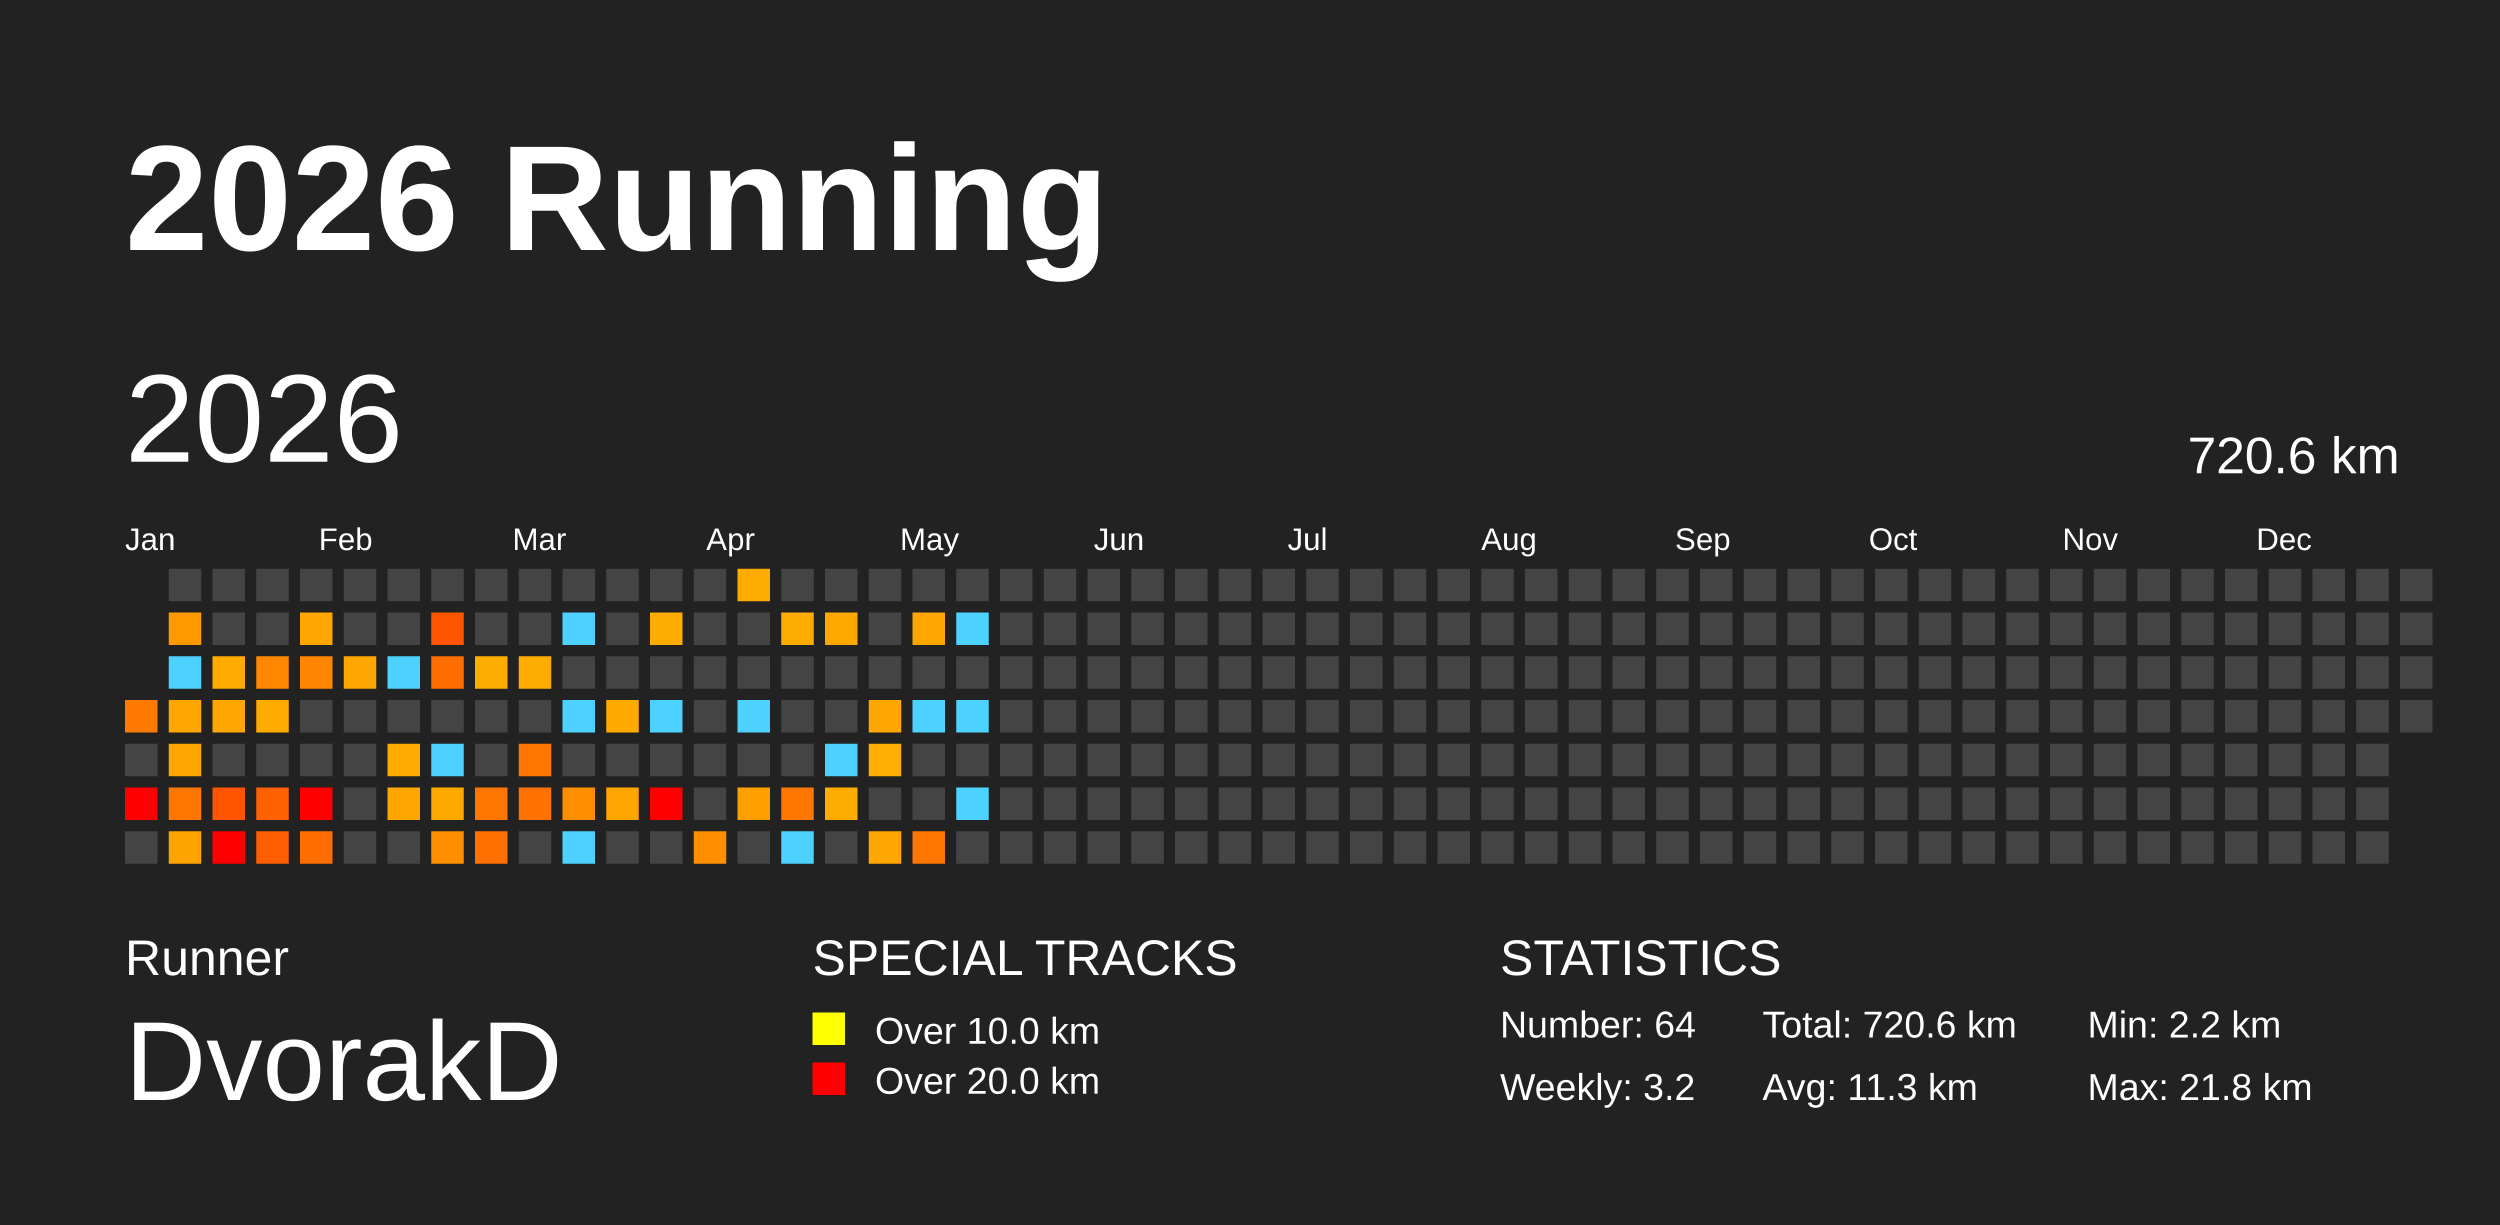
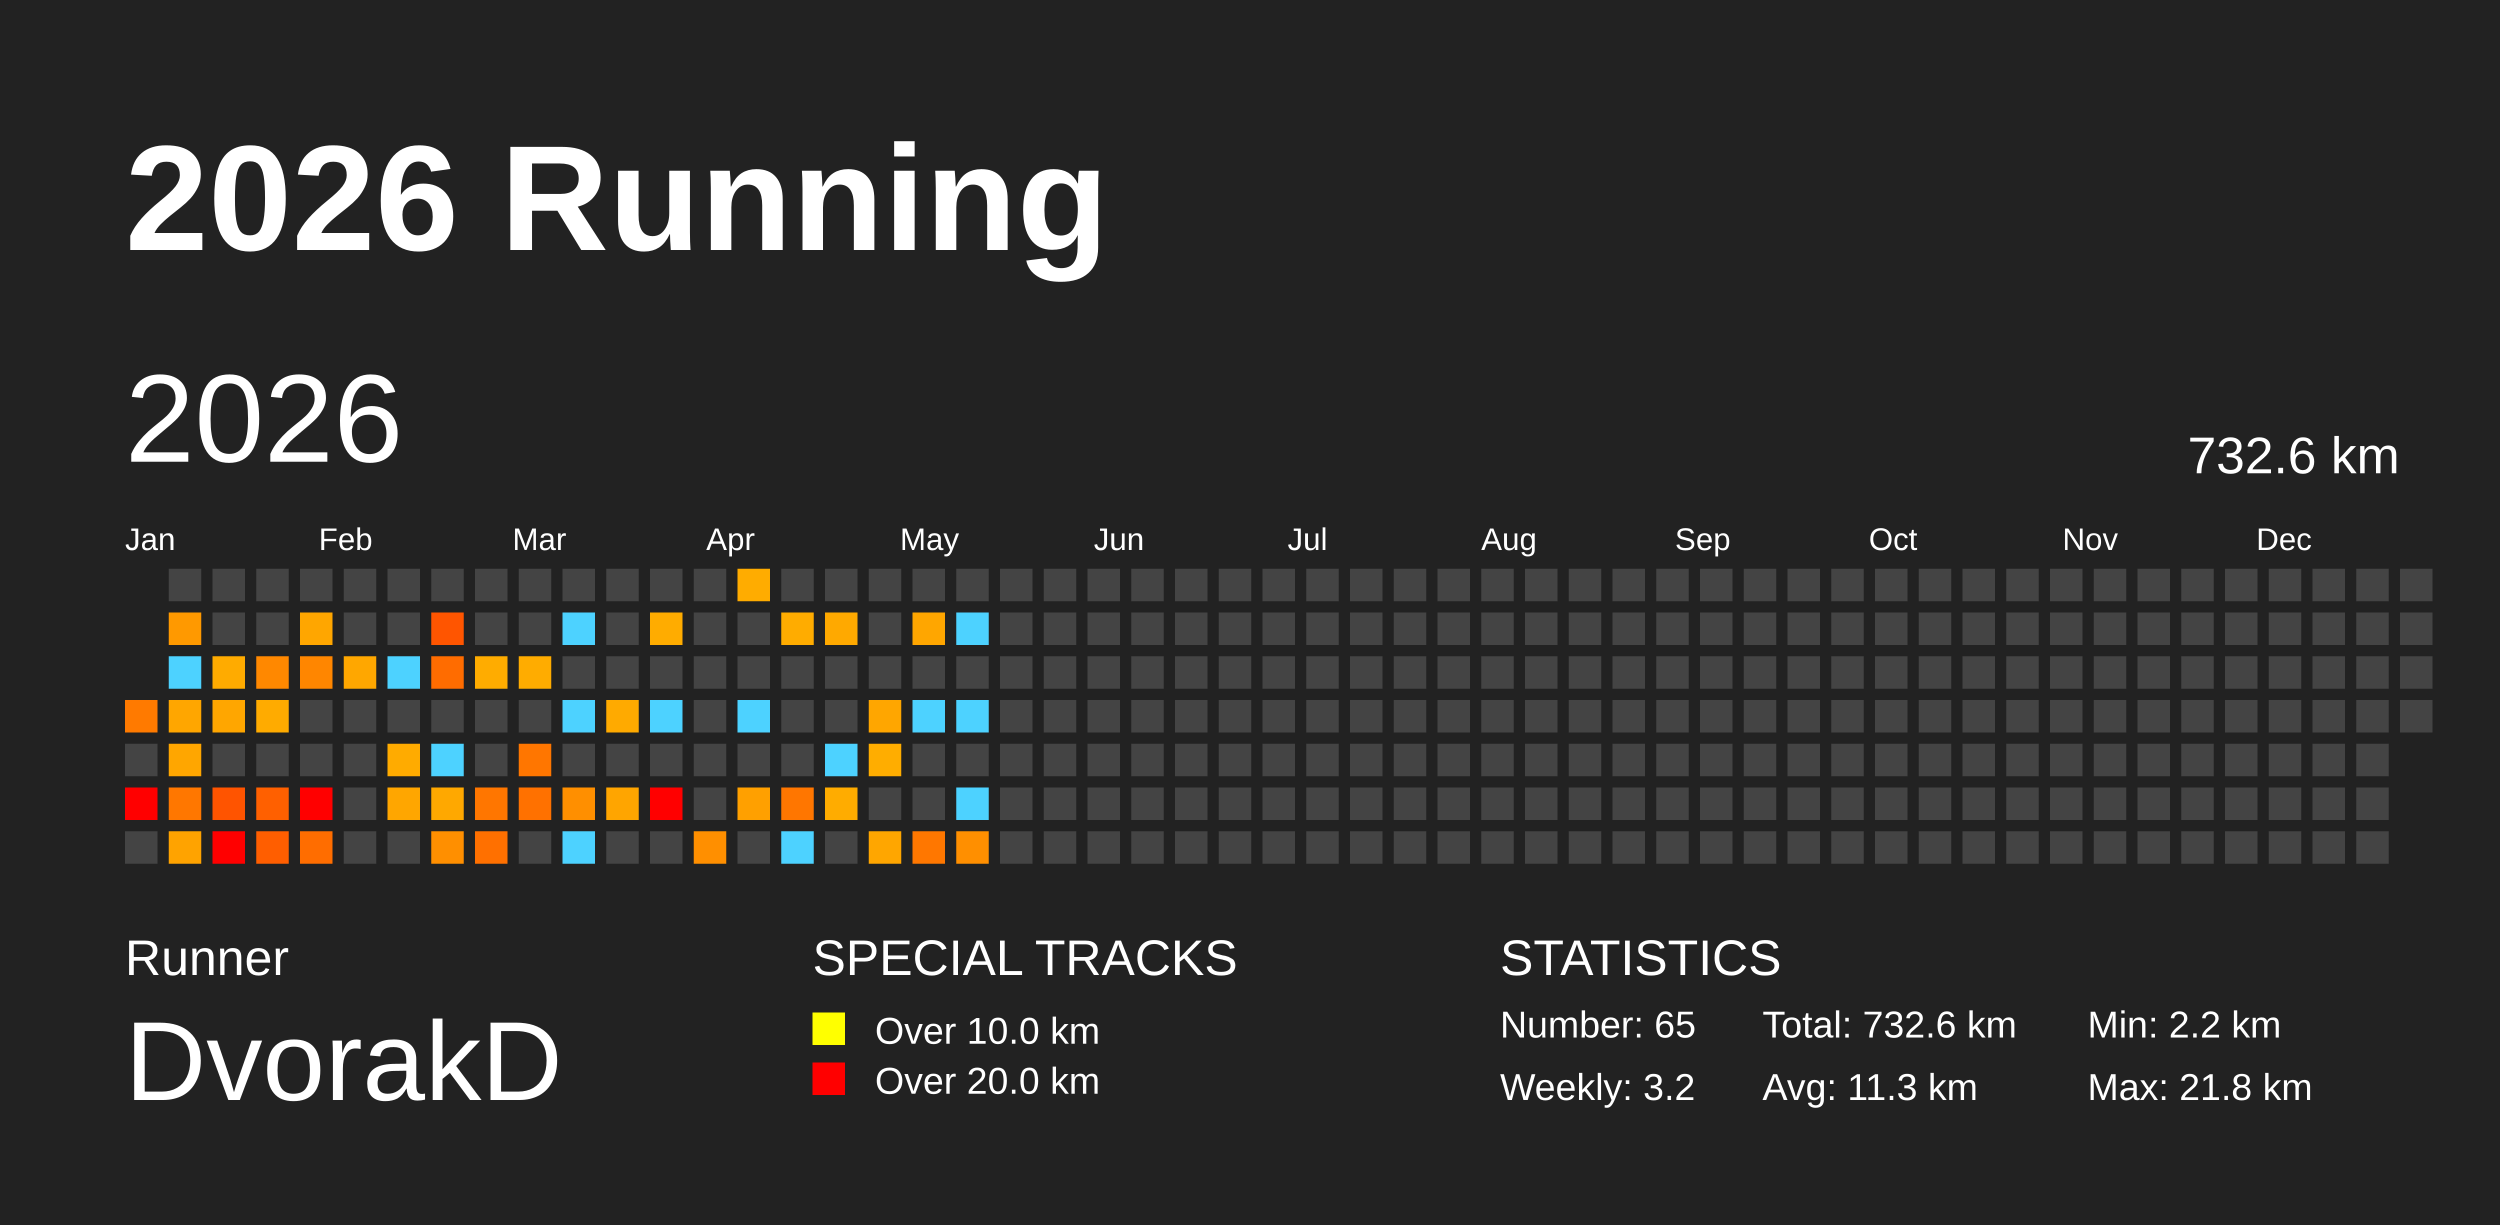
<svg xmlns="http://www.w3.org/2000/svg" baseProfile="full" height="98mm" version="1.1" viewBox="0,0,200,98" width="200mm">
  <defs />
  <rect fill="#222222" height="98" width="200" x="0" y="0" />
  <text fill="#FFFFFF" style="font-size:12px; font-family:Arial; font-weight:bold;" x="10" y="20">2026 Running</text>
  <text fill="#FFFFFF" style="font-size:4px; font-family:Arial" x="10" y="78">Runner</text>
  <text fill="#FFFFFF" style="font-size:9px; font-family:Arial" x="10" y="88">DvorakD</text>
  <text fill="#FFFFFF" style="font-size:4px; font-family:Arial" x="65" y="78">SPECIAL TRACKS</text>
  <rect fill="yellow" height="2.6" width="2.6" x="65" y="81" />
  <text fill="#FFFFFF" style="font-size:3px; font-family:Arial" x="70" y="83.5">Over 10.0 km</text>
  <rect fill="red" height="2.6" width="2.6" x="65" y="85" />
  <text fill="#FFFFFF" style="font-size:3px; font-family:Arial" x="70" y="87.5">Over 20.0 km</text>
  <text fill="#FFFFFF" style="font-size:4px; font-family:Arial" x="120" y="78">STATISTICS</text>
-   <text fill="#FFFFFF" style="font-size:3px; font-family:Arial" x="120" y="83">Number: 64</text>
+   <text fill="#FFFFFF" style="font-size:3px; font-family:Arial" x="120" y="83">Number: 65</text>
  <text fill="#FFFFFF" style="font-size:3px; font-family:Arial" x="120" y="88">Weekly: 3.2</text>
-   <text fill="#FFFFFF" style="font-size:3px; font-family:Arial" x="141" y="83">Total: 720.6 km</text>
+   <text fill="#FFFFFF" style="font-size:3px; font-family:Arial" x="141" y="83">Total: 732.6 km</text>
  <text fill="#FFFFFF" style="font-size:3px; font-family:Arial" x="141" y="88">Avg: 11.3 km</text>
  <text fill="#FFFFFF" style="font-size:3px; font-family:Arial" x="167" y="83">Min: 2.2 km</text>
  <text fill="#FFFFFF" style="font-size:3px; font-family:Arial" x="167" y="88">Max: 21.8 km</text>
  <text dominant-baseline="hanging" fill="#FFFFFF" style="font-size:10.0px; font-family:Arial;" x="10" y="30">2026</text>
-   <text dominant-baseline="hanging" fill="#FFFFFF" style="font-size:4.125px; font-family:Arial;" x="175" y="35">720.6 km</text>
+   <text dominant-baseline="hanging" fill="#FFFFFF" style="font-size:4.125px; font-family:Arial;" x="175" y="35">732.6 km</text>
  <text fill="#FFFFFF" style="font-size:2.5px; font-family:Arial" x="10.0" y="44">Jan</text>
  <text fill="#FFFFFF" style="font-size:2.5px; font-family:Arial" x="25.5" y="44">Feb</text>
  <text fill="#FFFFFF" style="font-size:2.5px; font-family:Arial" x="41.0" y="44">Mar</text>
  <text fill="#FFFFFF" style="font-size:2.5px; font-family:Arial" x="56.5" y="44">Apr</text>
  <text fill="#FFFFFF" style="font-size:2.5px; font-family:Arial" x="72.0" y="44">May</text>
  <text fill="#FFFFFF" style="font-size:2.5px; font-family:Arial" x="87.5" y="44">Jun</text>
  <text fill="#FFFFFF" style="font-size:2.5px; font-family:Arial" x="103.0" y="44">Jul</text>
  <text fill="#FFFFFF" style="font-size:2.5px; font-family:Arial" x="118.5" y="44">Aug</text>
  <text fill="#FFFFFF" style="font-size:2.5px; font-family:Arial" x="134.0" y="44">Sep</text>
  <text fill="#FFFFFF" style="font-size:2.5px; font-family:Arial" x="149.5" y="44">Oct</text>
  <text fill="#FFFFFF" style="font-size:2.5px; font-family:Arial" x="165.0" y="44">Nov</text>
  <text fill="#FFFFFF" style="font-size:2.5px; font-family:Arial" x="180.5" y="44">Dec</text>
  <rect fill="#ff7a00" height="2.6" width="2.6" x="10.0" y="56.0" />
  <rect fill="#444444" height="2.6" width="2.6" x="10.0" y="59.5" />
  <rect fill="red" height="2.6" width="2.6" x="10.0" y="63.0" />
  <rect fill="#444444" height="2.6" width="2.6" x="10.0" y="66.5" />
  <rect fill="#444444" height="2.6" width="2.6" x="13.5" y="45.5" />
  <rect fill="#ff9900" height="2.6" width="2.6" x="13.5" y="49.0" />
  <rect fill="#4dd2ff" height="2.6" width="2.6" x="13.5" y="52.5" />
  <rect fill="#ffa600" height="2.6" width="2.6" x="13.5" y="56.0" />
  <rect fill="#ffa600" height="2.6" width="2.6" x="13.5" y="59.5" />
  <rect fill="#ff7700" height="2.6" width="2.6" x="13.5" y="63.0" />
  <rect fill="#ffa300" height="2.6" width="2.6" x="13.5" y="66.5" />
  <rect fill="#444444" height="2.6" width="2.6" x="17.0" y="45.5" />
  <rect fill="#444444" height="2.6" width="2.6" x="17.0" y="49.0" />
  <rect fill="#ffab00" height="2.6" width="2.6" x="17.0" y="52.5" />
  <rect fill="#ffa600" height="2.6" width="2.6" x="17.0" y="56.0" />
  <rect fill="#444444" height="2.6" width="2.6" x="17.0" y="59.5" />
  <rect fill="#ff5400" height="2.6" width="2.6" x="17.0" y="63.0" />
  <rect fill="red" height="2.6" width="2.6" x="17.0" y="66.5" />
  <rect fill="#444444" height="2.6" width="2.6" x="20.5" y="45.5" />
  <rect fill="#444444" height="2.6" width="2.6" x="20.5" y="49.0" />
  <rect fill="#ff8800" height="2.6" width="2.6" x="20.5" y="52.5" />
  <rect fill="#ffab00" height="2.6" width="2.6" x="20.5" y="56.0" />
  <rect fill="#444444" height="2.6" width="2.6" x="20.5" y="59.5" />
  <rect fill="#ff6000" height="2.6" width="2.6" x="20.5" y="63.0" />
  <rect fill="#ff5e00" height="2.6" width="2.6" x="20.5" y="66.5" />
  <rect fill="#444444" height="2.6" width="2.6" x="24.0" y="45.5" />
  <rect fill="#ffa600" height="2.6" width="2.6" x="24.0" y="49.0" />
  <rect fill="#ff8600" height="2.6" width="2.6" x="24.0" y="52.5" />
  <rect fill="#444444" height="2.6" width="2.6" x="24.0" y="56.0" />
  <rect fill="#444444" height="2.6" width="2.6" x="24.0" y="59.5" />
  <rect fill="red" height="2.6" width="2.6" x="24.0" y="63.0" />
  <rect fill="#ff6d00" height="2.6" width="2.6" x="24.0" y="66.5" />
  <rect fill="#444444" height="2.6" width="2.6" x="27.5" y="45.5" />
  <rect fill="#444444" height="2.6" width="2.6" x="27.5" y="49.0" />
  <rect fill="#ffa700" height="2.6" width="2.6" x="27.5" y="52.5" />
  <rect fill="#444444" height="2.6" width="2.6" x="27.5" y="56.0" />
  <rect fill="#444444" height="2.6" width="2.6" x="27.5" y="59.5" />
  <rect fill="#444444" height="2.6" width="2.6" x="27.5" y="63.0" />
  <rect fill="#444444" height="2.6" width="2.6" x="27.5" y="66.5" />
  <rect fill="#444444" height="2.6" width="2.6" x="31.0" y="45.5" />
  <rect fill="#444444" height="2.6" width="2.6" x="31.0" y="49.0" />
  <rect fill="#4dd2ff" height="2.6" width="2.6" x="31.0" y="52.5" />
  <rect fill="#444444" height="2.6" width="2.6" x="31.0" y="56.0" />
  <rect fill="#ffab00" height="2.6" width="2.6" x="31.0" y="59.5" />
  <rect fill="#ffa600" height="2.6" width="2.6" x="31.0" y="63.0" />
  <rect fill="#444444" height="2.6" width="2.6" x="31.0" y="66.5" />
  <rect fill="#444444" height="2.6" width="2.6" x="34.5" y="45.5" />
  <rect fill="#ff5500" height="2.6" width="2.6" x="34.5" y="49.0" />
  <rect fill="#ff6c00" height="2.6" width="2.6" x="34.5" y="52.5" />
  <rect fill="#444444" height="2.6" width="2.6" x="34.5" y="56.0" />
  <rect fill="#4dd2ff" height="2.6" width="2.6" x="34.5" y="59.5" />
  <rect fill="#ffa800" height="2.6" width="2.6" x="34.5" y="63.0" />
  <rect fill="#ff8f00" height="2.6" width="2.6" x="34.5" y="66.5" />
  <rect fill="#444444" height="2.6" width="2.6" x="38.0" y="45.5" />
  <rect fill="#444444" height="2.6" width="2.6" x="38.0" y="49.0" />
  <rect fill="#ffac00" height="2.6" width="2.6" x="38.0" y="52.5" />
  <rect fill="#444444" height="2.6" width="2.6" x="38.0" y="56.0" />
  <rect fill="#444444" height="2.6" width="2.6" x="38.0" y="59.5" />
  <rect fill="#ff7600" height="2.6" width="2.6" x="38.0" y="63.0" />
  <rect fill="#ff7000" height="2.6" width="2.6" x="38.0" y="66.5" />
  <rect fill="#444444" height="2.6" width="2.6" x="41.5" y="45.5" />
  <rect fill="#444444" height="2.6" width="2.6" x="41.5" y="49.0" />
  <rect fill="#ffac00" height="2.6" width="2.6" x="41.5" y="52.5" />
  <rect fill="#444444" height="2.6" width="2.6" x="41.5" y="56.0" />
  <rect fill="#ff7600" height="2.6" width="2.6" x="41.5" y="59.5" />
  <rect fill="#ff7100" height="2.6" width="2.6" x="41.5" y="63.0" />
  <rect fill="#444444" height="2.6" width="2.6" x="41.5" y="66.5" />
  <rect fill="#444444" height="2.6" width="2.6" x="45.0" y="45.5" />
  <rect fill="#4dd2ff" height="2.6" width="2.6" x="45.0" y="49.0" />
  <rect fill="#444444" height="2.6" width="2.6" x="45.0" y="52.5" />
  <rect fill="#4dd2ff" height="2.6" width="2.6" x="45.0" y="56.0" />
  <rect fill="#444444" height="2.6" width="2.6" x="45.0" y="59.5" />
  <rect fill="#ff8f00" height="2.6" width="2.6" x="45.0" y="63.0" />
  <rect fill="#4dd2ff" height="2.6" width="2.6" x="45.0" y="66.5" />
  <rect fill="#444444" height="2.6" width="2.6" x="48.5" y="45.5" />
  <rect fill="#444444" height="2.6" width="2.6" x="48.5" y="49.0" />
  <rect fill="#444444" height="2.6" width="2.6" x="48.5" y="52.5" />
  <rect fill="#ffaa00" height="2.6" width="2.6" x="48.5" y="56.0" />
  <rect fill="#444444" height="2.6" width="2.6" x="48.5" y="59.5" />
  <rect fill="#ffa500" height="2.6" width="2.6" x="48.5" y="63.0" />
  <rect fill="#444444" height="2.6" width="2.6" x="48.5" y="66.5" />
  <rect fill="#444444" height="2.6" width="2.6" x="52.0" y="45.5" />
  <rect fill="#ffac00" height="2.6" width="2.6" x="52.0" y="49.0" />
  <rect fill="#444444" height="2.6" width="2.6" x="52.0" y="52.5" />
  <rect fill="#4dd2ff" height="2.6" width="2.6" x="52.0" y="56.0" />
  <rect fill="#444444" height="2.6" width="2.6" x="52.0" y="59.5" />
  <rect fill="red" height="2.6" width="2.6" x="52.0" y="63.0" />
  <rect fill="#444444" height="2.6" width="2.6" x="52.0" y="66.5" />
  <rect fill="#444444" height="2.6" width="2.6" x="55.5" y="45.5" />
  <rect fill="#444444" height="2.6" width="2.6" x="55.5" y="49.0" />
  <rect fill="#444444" height="2.6" width="2.6" x="55.5" y="52.5" />
  <rect fill="#444444" height="2.6" width="2.6" x="55.5" y="56.0" />
  <rect fill="#444444" height="2.6" width="2.6" x="55.5" y="59.5" />
  <rect fill="#444444" height="2.6" width="2.6" x="55.5" y="63.0" />
  <rect fill="#ff8f00" height="2.6" width="2.6" x="55.5" y="66.5" />
  <rect fill="#ffac00" height="2.6" width="2.6" x="59.0" y="45.5" />
  <rect fill="#444444" height="2.6" width="2.6" x="59.0" y="49.0" />
  <rect fill="#444444" height="2.6" width="2.6" x="59.0" y="52.5" />
  <rect fill="#4dd2ff" height="2.6" width="2.6" x="59.0" y="56.0" />
  <rect fill="#444444" height="2.6" width="2.6" x="59.0" y="59.5" />
  <rect fill="#ffa000" height="2.6" width="2.6" x="59.0" y="63.0" />
  <rect fill="#444444" height="2.6" width="2.6" x="59.0" y="66.5" />
  <rect fill="#444444" height="2.6" width="2.6" x="62.5" y="45.5" />
  <rect fill="#ffac00" height="2.6" width="2.6" x="62.5" y="49.0" />
  <rect fill="#444444" height="2.6" width="2.6" x="62.5" y="52.5" />
  <rect fill="#444444" height="2.6" width="2.6" x="62.5" y="56.0" />
  <rect fill="#444444" height="2.6" width="2.6" x="62.5" y="59.5" />
  <rect fill="#ff7600" height="2.6" width="2.6" x="62.5" y="63.0" />
  <rect fill="#4dd2ff" height="2.6" width="2.6" x="62.5" y="66.5" />
  <rect fill="#444444" height="2.6" width="2.6" x="66.0" y="45.5" />
  <rect fill="#ffa900" height="2.6" width="2.6" x="66.0" y="49.0" />
  <rect fill="#444444" height="2.6" width="2.6" x="66.0" y="52.5" />
  <rect fill="#444444" height="2.6" width="2.6" x="66.0" y="56.0" />
  <rect fill="#4dd2ff" height="2.6" width="2.6" x="66.0" y="59.5" />
  <rect fill="#ffac00" height="2.6" width="2.6" x="66.0" y="63.0" />
  <rect fill="#444444" height="2.6" width="2.6" x="66.0" y="66.5" />
  <rect fill="#444444" height="2.6" width="2.6" x="69.5" y="45.5" />
  <rect fill="#444444" height="2.6" width="2.6" x="69.5" y="49.0" />
  <rect fill="#444444" height="2.6" width="2.6" x="69.5" y="52.5" />
  <rect fill="#ffa600" height="2.6" width="2.6" x="69.5" y="56.0" />
  <rect fill="#ffad00" height="2.6" width="2.6" x="69.5" y="59.5" />
  <rect fill="#444444" height="2.6" width="2.6" x="69.5" y="63.0" />
  <rect fill="#ffa600" height="2.6" width="2.6" x="69.5" y="66.5" />
  <rect fill="#444444" height="2.6" width="2.6" x="73.0" y="45.5" />
  <rect fill="#ffa600" height="2.6" width="2.6" x="73.0" y="49.0" />
  <rect fill="#444444" height="2.6" width="2.6" x="73.0" y="52.5" />
  <rect fill="#4dd2ff" height="2.6" width="2.6" x="73.0" y="56.0" />
  <rect fill="#444444" height="2.6" width="2.6" x="73.0" y="59.5" />
  <rect fill="#444444" height="2.6" width="2.6" x="73.0" y="63.0" />
  <rect fill="#ff7700" height="2.6" width="2.6" x="73.0" y="66.5" />
  <rect fill="#444444" height="2.6" width="2.6" x="76.5" y="45.5" />
  <rect fill="#4dd2ff" height="2.6" width="2.6" x="76.5" y="49.0" />
  <rect fill="#444444" height="2.6" width="2.6" x="76.5" y="52.5" />
  <rect fill="#4dd2ff" height="2.6" width="2.6" x="76.5" y="56.0" />
  <rect fill="#444444" height="2.6" width="2.6" x="76.5" y="59.5" />
  <rect fill="#4dd2ff" height="2.6" width="2.6" x="76.5" y="63.0" />
-   <rect fill="#444444" height="2.6" width="2.6" x="76.5" y="66.5" />
+   <rect fill="#ff8f00" height="2.6" width="2.6" x="76.5" y="66.5" />
  <rect fill="#444444" height="2.6" width="2.6" x="80.0" y="45.5" />
  <rect fill="#444444" height="2.6" width="2.6" x="80.0" y="49.0" />
  <rect fill="#444444" height="2.6" width="2.6" x="80.0" y="52.5" />
  <rect fill="#444444" height="2.6" width="2.6" x="80.0" y="56.0" />
  <rect fill="#444444" height="2.6" width="2.6" x="80.0" y="59.5" />
  <rect fill="#444444" height="2.6" width="2.6" x="80.0" y="63.0" />
  <rect fill="#444444" height="2.6" width="2.6" x="80.0" y="66.5" />
  <rect fill="#444444" height="2.6" width="2.6" x="83.5" y="45.5" />
  <rect fill="#444444" height="2.6" width="2.6" x="83.5" y="49.0" />
  <rect fill="#444444" height="2.6" width="2.6" x="83.5" y="52.5" />
  <rect fill="#444444" height="2.6" width="2.6" x="83.5" y="56.0" />
  <rect fill="#444444" height="2.6" width="2.6" x="83.5" y="59.5" />
  <rect fill="#444444" height="2.6" width="2.6" x="83.5" y="63.0" />
  <rect fill="#444444" height="2.6" width="2.6" x="83.5" y="66.5" />
  <rect fill="#444444" height="2.6" width="2.6" x="87.0" y="45.5" />
  <rect fill="#444444" height="2.6" width="2.6" x="87.0" y="49.0" />
  <rect fill="#444444" height="2.6" width="2.6" x="87.0" y="52.5" />
  <rect fill="#444444" height="2.6" width="2.6" x="87.0" y="56.0" />
  <rect fill="#444444" height="2.6" width="2.6" x="87.0" y="59.5" />
  <rect fill="#444444" height="2.6" width="2.6" x="87.0" y="63.0" />
  <rect fill="#444444" height="2.6" width="2.6" x="87.0" y="66.5" />
  <rect fill="#444444" height="2.6" width="2.6" x="90.5" y="45.5" />
  <rect fill="#444444" height="2.6" width="2.6" x="90.5" y="49.0" />
  <rect fill="#444444" height="2.6" width="2.6" x="90.5" y="52.5" />
  <rect fill="#444444" height="2.6" width="2.6" x="90.5" y="56.0" />
  <rect fill="#444444" height="2.6" width="2.6" x="90.5" y="59.5" />
  <rect fill="#444444" height="2.6" width="2.6" x="90.5" y="63.0" />
  <rect fill="#444444" height="2.6" width="2.6" x="90.5" y="66.5" />
  <rect fill="#444444" height="2.6" width="2.6" x="94.0" y="45.5" />
  <rect fill="#444444" height="2.6" width="2.6" x="94.0" y="49.0" />
  <rect fill="#444444" height="2.6" width="2.6" x="94.0" y="52.5" />
  <rect fill="#444444" height="2.6" width="2.6" x="94.0" y="56.0" />
  <rect fill="#444444" height="2.6" width="2.6" x="94.0" y="59.5" />
  <rect fill="#444444" height="2.6" width="2.6" x="94.0" y="63.0" />
  <rect fill="#444444" height="2.6" width="2.6" x="94.0" y="66.5" />
  <rect fill="#444444" height="2.6" width="2.6" x="97.5" y="45.5" />
  <rect fill="#444444" height="2.6" width="2.6" x="97.5" y="49.0" />
  <rect fill="#444444" height="2.6" width="2.6" x="97.5" y="52.5" />
  <rect fill="#444444" height="2.6" width="2.6" x="97.5" y="56.0" />
  <rect fill="#444444" height="2.6" width="2.6" x="97.5" y="59.5" />
  <rect fill="#444444" height="2.6" width="2.6" x="97.5" y="63.0" />
  <rect fill="#444444" height="2.6" width="2.6" x="97.5" y="66.5" />
  <rect fill="#444444" height="2.6" width="2.6" x="101.0" y="45.5" />
  <rect fill="#444444" height="2.6" width="2.6" x="101.0" y="49.0" />
  <rect fill="#444444" height="2.6" width="2.6" x="101.0" y="52.5" />
  <rect fill="#444444" height="2.6" width="2.6" x="101.0" y="56.0" />
  <rect fill="#444444" height="2.6" width="2.6" x="101.0" y="59.5" />
  <rect fill="#444444" height="2.6" width="2.6" x="101.0" y="63.0" />
  <rect fill="#444444" height="2.6" width="2.6" x="101.0" y="66.5" />
  <rect fill="#444444" height="2.6" width="2.6" x="104.5" y="45.5" />
  <rect fill="#444444" height="2.6" width="2.6" x="104.5" y="49.0" />
  <rect fill="#444444" height="2.6" width="2.6" x="104.5" y="52.5" />
  <rect fill="#444444" height="2.6" width="2.6" x="104.5" y="56.0" />
  <rect fill="#444444" height="2.6" width="2.6" x="104.5" y="59.5" />
  <rect fill="#444444" height="2.6" width="2.6" x="104.5" y="63.0" />
  <rect fill="#444444" height="2.6" width="2.6" x="104.5" y="66.5" />
  <rect fill="#444444" height="2.6" width="2.6" x="108.0" y="45.5" />
  <rect fill="#444444" height="2.6" width="2.6" x="108.0" y="49.0" />
  <rect fill="#444444" height="2.6" width="2.6" x="108.0" y="52.5" />
  <rect fill="#444444" height="2.6" width="2.6" x="108.0" y="56.0" />
  <rect fill="#444444" height="2.6" width="2.6" x="108.0" y="59.5" />
  <rect fill="#444444" height="2.6" width="2.6" x="108.0" y="63.0" />
  <rect fill="#444444" height="2.6" width="2.6" x="108.0" y="66.5" />
  <rect fill="#444444" height="2.6" width="2.6" x="111.5" y="45.5" />
  <rect fill="#444444" height="2.6" width="2.6" x="111.5" y="49.0" />
  <rect fill="#444444" height="2.6" width="2.6" x="111.5" y="52.5" />
  <rect fill="#444444" height="2.6" width="2.6" x="111.5" y="56.0" />
  <rect fill="#444444" height="2.6" width="2.6" x="111.5" y="59.5" />
  <rect fill="#444444" height="2.6" width="2.6" x="111.5" y="63.0" />
  <rect fill="#444444" height="2.6" width="2.6" x="111.5" y="66.5" />
  <rect fill="#444444" height="2.6" width="2.6" x="115.0" y="45.5" />
  <rect fill="#444444" height="2.6" width="2.6" x="115.0" y="49.0" />
  <rect fill="#444444" height="2.6" width="2.6" x="115.0" y="52.5" />
  <rect fill="#444444" height="2.6" width="2.6" x="115.0" y="56.0" />
  <rect fill="#444444" height="2.6" width="2.6" x="115.0" y="59.5" />
  <rect fill="#444444" height="2.6" width="2.6" x="115.0" y="63.0" />
  <rect fill="#444444" height="2.6" width="2.6" x="115.0" y="66.5" />
  <rect fill="#444444" height="2.6" width="2.6" x="118.5" y="45.5" />
  <rect fill="#444444" height="2.6" width="2.6" x="118.5" y="49.0" />
  <rect fill="#444444" height="2.6" width="2.6" x="118.5" y="52.5" />
  <rect fill="#444444" height="2.6" width="2.6" x="118.5" y="56.0" />
  <rect fill="#444444" height="2.6" width="2.6" x="118.5" y="59.5" />
  <rect fill="#444444" height="2.6" width="2.6" x="118.5" y="63.0" />
  <rect fill="#444444" height="2.6" width="2.6" x="118.5" y="66.5" />
  <rect fill="#444444" height="2.6" width="2.6" x="122.0" y="45.5" />
  <rect fill="#444444" height="2.6" width="2.6" x="122.0" y="49.0" />
  <rect fill="#444444" height="2.6" width="2.6" x="122.0" y="52.5" />
  <rect fill="#444444" height="2.6" width="2.6" x="122.0" y="56.0" />
  <rect fill="#444444" height="2.6" width="2.6" x="122.0" y="59.5" />
  <rect fill="#444444" height="2.6" width="2.6" x="122.0" y="63.0" />
  <rect fill="#444444" height="2.6" width="2.6" x="122.0" y="66.5" />
  <rect fill="#444444" height="2.6" width="2.6" x="125.5" y="45.5" />
  <rect fill="#444444" height="2.6" width="2.6" x="125.5" y="49.0" />
  <rect fill="#444444" height="2.6" width="2.6" x="125.5" y="52.5" />
  <rect fill="#444444" height="2.6" width="2.6" x="125.5" y="56.0" />
  <rect fill="#444444" height="2.6" width="2.6" x="125.5" y="59.5" />
  <rect fill="#444444" height="2.6" width="2.6" x="125.5" y="63.0" />
  <rect fill="#444444" height="2.6" width="2.6" x="125.5" y="66.5" />
  <rect fill="#444444" height="2.6" width="2.6" x="129.0" y="45.5" />
  <rect fill="#444444" height="2.6" width="2.6" x="129.0" y="49.0" />
  <rect fill="#444444" height="2.6" width="2.6" x="129.0" y="52.5" />
  <rect fill="#444444" height="2.6" width="2.6" x="129.0" y="56.0" />
  <rect fill="#444444" height="2.6" width="2.6" x="129.0" y="59.5" />
  <rect fill="#444444" height="2.6" width="2.6" x="129.0" y="63.0" />
  <rect fill="#444444" height="2.6" width="2.6" x="129.0" y="66.5" />
  <rect fill="#444444" height="2.6" width="2.6" x="132.5" y="45.5" />
  <rect fill="#444444" height="2.6" width="2.6" x="132.5" y="49.0" />
  <rect fill="#444444" height="2.6" width="2.6" x="132.5" y="52.5" />
  <rect fill="#444444" height="2.6" width="2.6" x="132.5" y="56.0" />
  <rect fill="#444444" height="2.6" width="2.6" x="132.5" y="59.5" />
  <rect fill="#444444" height="2.6" width="2.6" x="132.5" y="63.0" />
  <rect fill="#444444" height="2.6" width="2.6" x="132.5" y="66.5" />
  <rect fill="#444444" height="2.6" width="2.6" x="136.0" y="45.5" />
  <rect fill="#444444" height="2.6" width="2.6" x="136.0" y="49.0" />
  <rect fill="#444444" height="2.6" width="2.6" x="136.0" y="52.5" />
  <rect fill="#444444" height="2.6" width="2.6" x="136.0" y="56.0" />
  <rect fill="#444444" height="2.6" width="2.6" x="136.0" y="59.5" />
  <rect fill="#444444" height="2.6" width="2.6" x="136.0" y="63.0" />
  <rect fill="#444444" height="2.6" width="2.6" x="136.0" y="66.5" />
  <rect fill="#444444" height="2.6" width="2.6" x="139.5" y="45.5" />
  <rect fill="#444444" height="2.6" width="2.6" x="139.5" y="49.0" />
  <rect fill="#444444" height="2.6" width="2.6" x="139.5" y="52.5" />
  <rect fill="#444444" height="2.6" width="2.6" x="139.5" y="56.0" />
  <rect fill="#444444" height="2.6" width="2.6" x="139.5" y="59.5" />
  <rect fill="#444444" height="2.6" width="2.6" x="139.5" y="63.0" />
  <rect fill="#444444" height="2.6" width="2.6" x="139.5" y="66.5" />
  <rect fill="#444444" height="2.6" width="2.6" x="143.0" y="45.5" />
  <rect fill="#444444" height="2.6" width="2.6" x="143.0" y="49.0" />
  <rect fill="#444444" height="2.6" width="2.6" x="143.0" y="52.5" />
  <rect fill="#444444" height="2.6" width="2.6" x="143.0" y="56.0" />
  <rect fill="#444444" height="2.6" width="2.6" x="143.0" y="59.5" />
  <rect fill="#444444" height="2.6" width="2.6" x="143.0" y="63.0" />
  <rect fill="#444444" height="2.6" width="2.6" x="143.0" y="66.5" />
  <rect fill="#444444" height="2.6" width="2.6" x="146.5" y="45.5" />
  <rect fill="#444444" height="2.6" width="2.6" x="146.5" y="49.0" />
  <rect fill="#444444" height="2.6" width="2.6" x="146.5" y="52.5" />
  <rect fill="#444444" height="2.6" width="2.6" x="146.5" y="56.0" />
  <rect fill="#444444" height="2.6" width="2.6" x="146.5" y="59.5" />
  <rect fill="#444444" height="2.6" width="2.6" x="146.5" y="63.0" />
  <rect fill="#444444" height="2.6" width="2.6" x="146.5" y="66.5" />
  <rect fill="#444444" height="2.6" width="2.6" x="150.0" y="45.5" />
  <rect fill="#444444" height="2.6" width="2.6" x="150.0" y="49.0" />
  <rect fill="#444444" height="2.6" width="2.6" x="150.0" y="52.5" />
  <rect fill="#444444" height="2.6" width="2.6" x="150.0" y="56.0" />
  <rect fill="#444444" height="2.6" width="2.6" x="150.0" y="59.5" />
  <rect fill="#444444" height="2.6" width="2.6" x="150.0" y="63.0" />
  <rect fill="#444444" height="2.6" width="2.6" x="150.0" y="66.5" />
  <rect fill="#444444" height="2.6" width="2.6" x="153.5" y="45.5" />
  <rect fill="#444444" height="2.6" width="2.6" x="153.5" y="49.0" />
  <rect fill="#444444" height="2.6" width="2.6" x="153.5" y="52.5" />
  <rect fill="#444444" height="2.6" width="2.6" x="153.5" y="56.0" />
  <rect fill="#444444" height="2.6" width="2.6" x="153.5" y="59.5" />
  <rect fill="#444444" height="2.6" width="2.6" x="153.5" y="63.0" />
  <rect fill="#444444" height="2.6" width="2.6" x="153.5" y="66.5" />
  <rect fill="#444444" height="2.6" width="2.6" x="157.0" y="45.5" />
  <rect fill="#444444" height="2.6" width="2.6" x="157.0" y="49.0" />
  <rect fill="#444444" height="2.6" width="2.6" x="157.0" y="52.5" />
  <rect fill="#444444" height="2.6" width="2.6" x="157.0" y="56.0" />
  <rect fill="#444444" height="2.6" width="2.6" x="157.0" y="59.5" />
  <rect fill="#444444" height="2.6" width="2.6" x="157.0" y="63.0" />
  <rect fill="#444444" height="2.6" width="2.6" x="157.0" y="66.5" />
  <rect fill="#444444" height="2.6" width="2.6" x="160.5" y="45.5" />
  <rect fill="#444444" height="2.6" width="2.6" x="160.5" y="49.0" />
  <rect fill="#444444" height="2.6" width="2.6" x="160.5" y="52.5" />
  <rect fill="#444444" height="2.6" width="2.6" x="160.5" y="56.0" />
  <rect fill="#444444" height="2.6" width="2.6" x="160.5" y="59.5" />
  <rect fill="#444444" height="2.6" width="2.6" x="160.5" y="63.0" />
  <rect fill="#444444" height="2.6" width="2.6" x="160.5" y="66.5" />
  <rect fill="#444444" height="2.6" width="2.6" x="164.0" y="45.5" />
  <rect fill="#444444" height="2.6" width="2.6" x="164.0" y="49.0" />
  <rect fill="#444444" height="2.6" width="2.6" x="164.0" y="52.5" />
  <rect fill="#444444" height="2.6" width="2.6" x="164.0" y="56.0" />
  <rect fill="#444444" height="2.6" width="2.6" x="164.0" y="59.5" />
  <rect fill="#444444" height="2.6" width="2.6" x="164.0" y="63.0" />
  <rect fill="#444444" height="2.6" width="2.6" x="164.0" y="66.5" />
  <rect fill="#444444" height="2.6" width="2.6" x="167.5" y="45.5" />
  <rect fill="#444444" height="2.6" width="2.6" x="167.5" y="49.0" />
  <rect fill="#444444" height="2.6" width="2.6" x="167.5" y="52.5" />
  <rect fill="#444444" height="2.6" width="2.6" x="167.5" y="56.0" />
  <rect fill="#444444" height="2.6" width="2.6" x="167.5" y="59.5" />
  <rect fill="#444444" height="2.6" width="2.6" x="167.5" y="63.0" />
  <rect fill="#444444" height="2.6" width="2.6" x="167.5" y="66.5" />
  <rect fill="#444444" height="2.6" width="2.6" x="171.0" y="45.5" />
  <rect fill="#444444" height="2.6" width="2.6" x="171.0" y="49.0" />
  <rect fill="#444444" height="2.6" width="2.6" x="171.0" y="52.5" />
  <rect fill="#444444" height="2.6" width="2.6" x="171.0" y="56.0" />
  <rect fill="#444444" height="2.6" width="2.6" x="171.0" y="59.5" />
  <rect fill="#444444" height="2.6" width="2.6" x="171.0" y="63.0" />
  <rect fill="#444444" height="2.6" width="2.6" x="171.0" y="66.5" />
  <rect fill="#444444" height="2.6" width="2.6" x="174.5" y="45.5" />
  <rect fill="#444444" height="2.6" width="2.6" x="174.5" y="49.0" />
  <rect fill="#444444" height="2.6" width="2.6" x="174.5" y="52.5" />
  <rect fill="#444444" height="2.6" width="2.6" x="174.5" y="56.0" />
  <rect fill="#444444" height="2.6" width="2.6" x="174.5" y="59.5" />
  <rect fill="#444444" height="2.6" width="2.6" x="174.5" y="63.0" />
  <rect fill="#444444" height="2.6" width="2.6" x="174.5" y="66.5" />
  <rect fill="#444444" height="2.6" width="2.6" x="178.0" y="45.5" />
  <rect fill="#444444" height="2.6" width="2.6" x="178.0" y="49.0" />
  <rect fill="#444444" height="2.6" width="2.6" x="178.0" y="52.5" />
  <rect fill="#444444" height="2.6" width="2.6" x="178.0" y="56.0" />
  <rect fill="#444444" height="2.6" width="2.6" x="178.0" y="59.5" />
  <rect fill="#444444" height="2.6" width="2.6" x="178.0" y="63.0" />
  <rect fill="#444444" height="2.6" width="2.6" x="178.0" y="66.5" />
  <rect fill="#444444" height="2.6" width="2.6" x="181.5" y="45.5" />
  <rect fill="#444444" height="2.6" width="2.6" x="181.5" y="49.0" />
  <rect fill="#444444" height="2.6" width="2.6" x="181.5" y="52.5" />
  <rect fill="#444444" height="2.6" width="2.6" x="181.5" y="56.0" />
  <rect fill="#444444" height="2.6" width="2.6" x="181.5" y="59.5" />
  <rect fill="#444444" height="2.6" width="2.6" x="181.5" y="63.0" />
  <rect fill="#444444" height="2.6" width="2.6" x="181.5" y="66.5" />
  <rect fill="#444444" height="2.6" width="2.6" x="185.0" y="45.5" />
  <rect fill="#444444" height="2.6" width="2.6" x="185.0" y="49.0" />
  <rect fill="#444444" height="2.6" width="2.6" x="185.0" y="52.5" />
  <rect fill="#444444" height="2.6" width="2.6" x="185.0" y="56.0" />
  <rect fill="#444444" height="2.6" width="2.6" x="185.0" y="59.5" />
  <rect fill="#444444" height="2.6" width="2.6" x="185.0" y="63.0" />
  <rect fill="#444444" height="2.6" width="2.6" x="185.0" y="66.5" />
  <rect fill="#444444" height="2.6" width="2.6" x="188.5" y="45.5" />
  <rect fill="#444444" height="2.6" width="2.6" x="188.5" y="49.0" />
  <rect fill="#444444" height="2.6" width="2.6" x="188.5" y="52.5" />
  <rect fill="#444444" height="2.6" width="2.6" x="188.5" y="56.0" />
  <rect fill="#444444" height="2.6" width="2.6" x="188.5" y="59.5" />
  <rect fill="#444444" height="2.6" width="2.6" x="188.5" y="63.0" />
  <rect fill="#444444" height="2.6" width="2.6" x="188.5" y="66.5" />
  <rect fill="#444444" height="2.6" width="2.6" x="192.0" y="45.5" />
  <rect fill="#444444" height="2.6" width="2.6" x="192.0" y="49.0" />
  <rect fill="#444444" height="2.6" width="2.6" x="192.0" y="52.5" />
  <rect fill="#444444" height="2.6" width="2.6" x="192.0" y="56.0" />
</svg>
